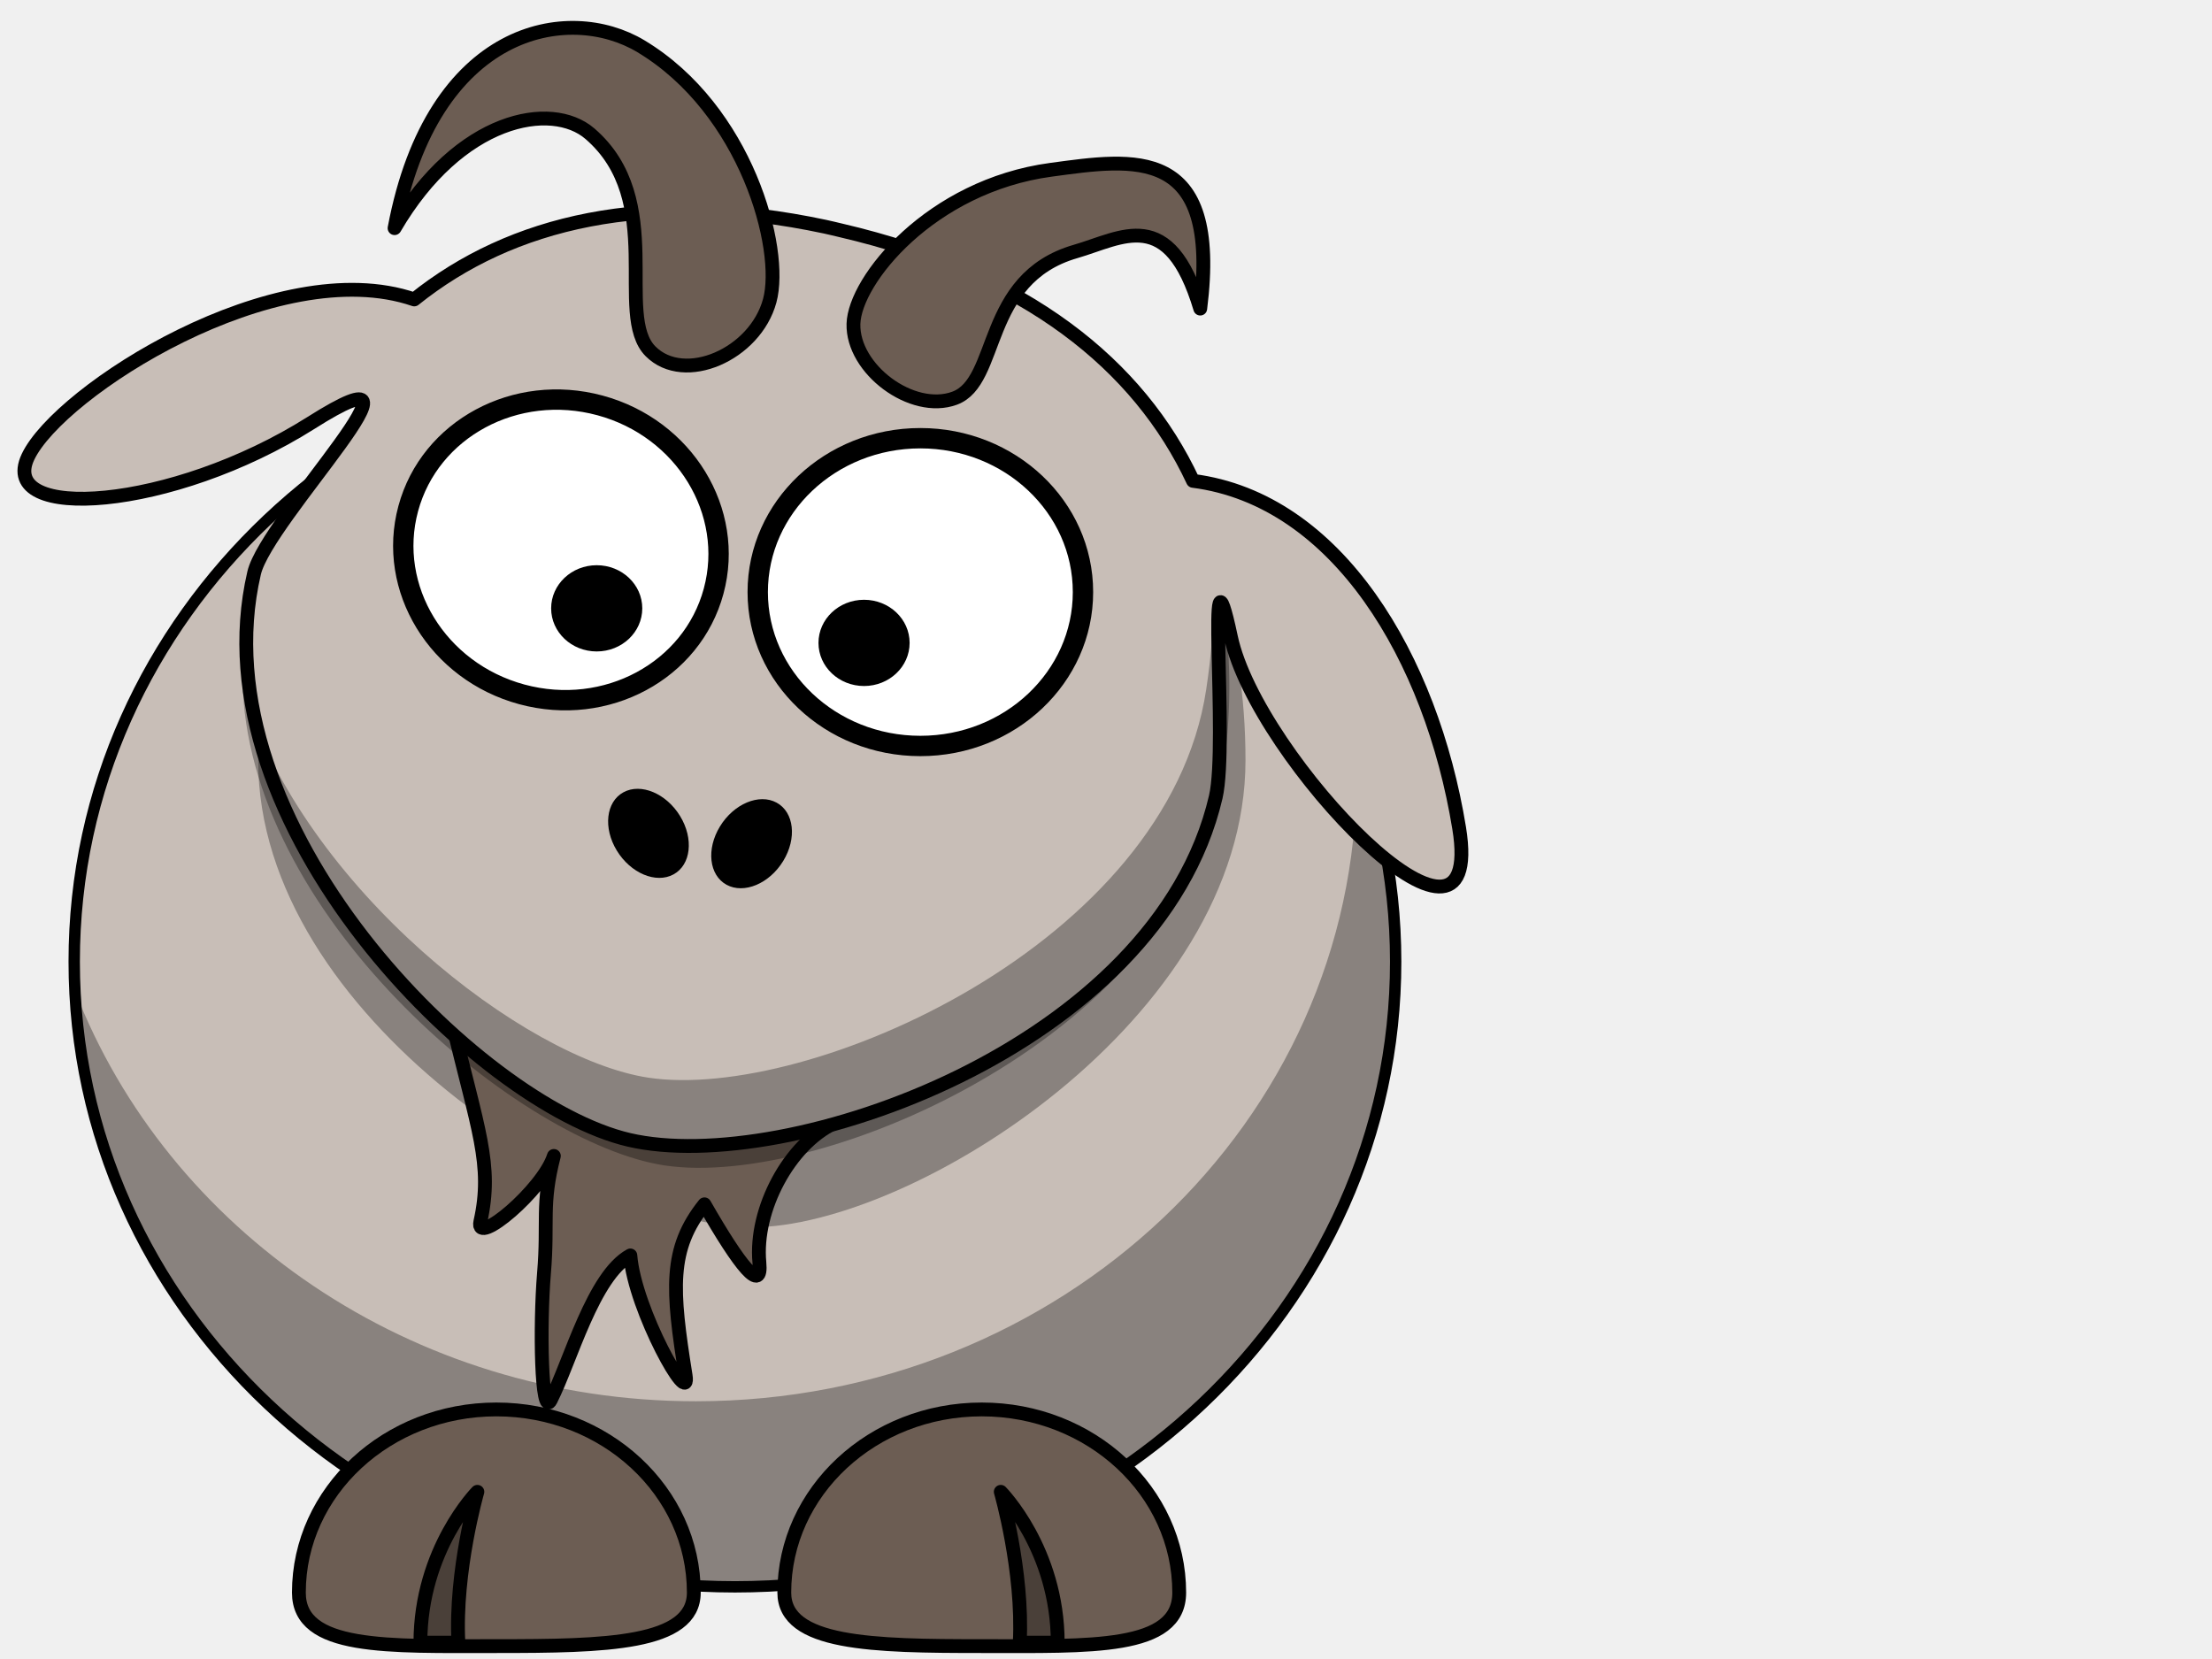
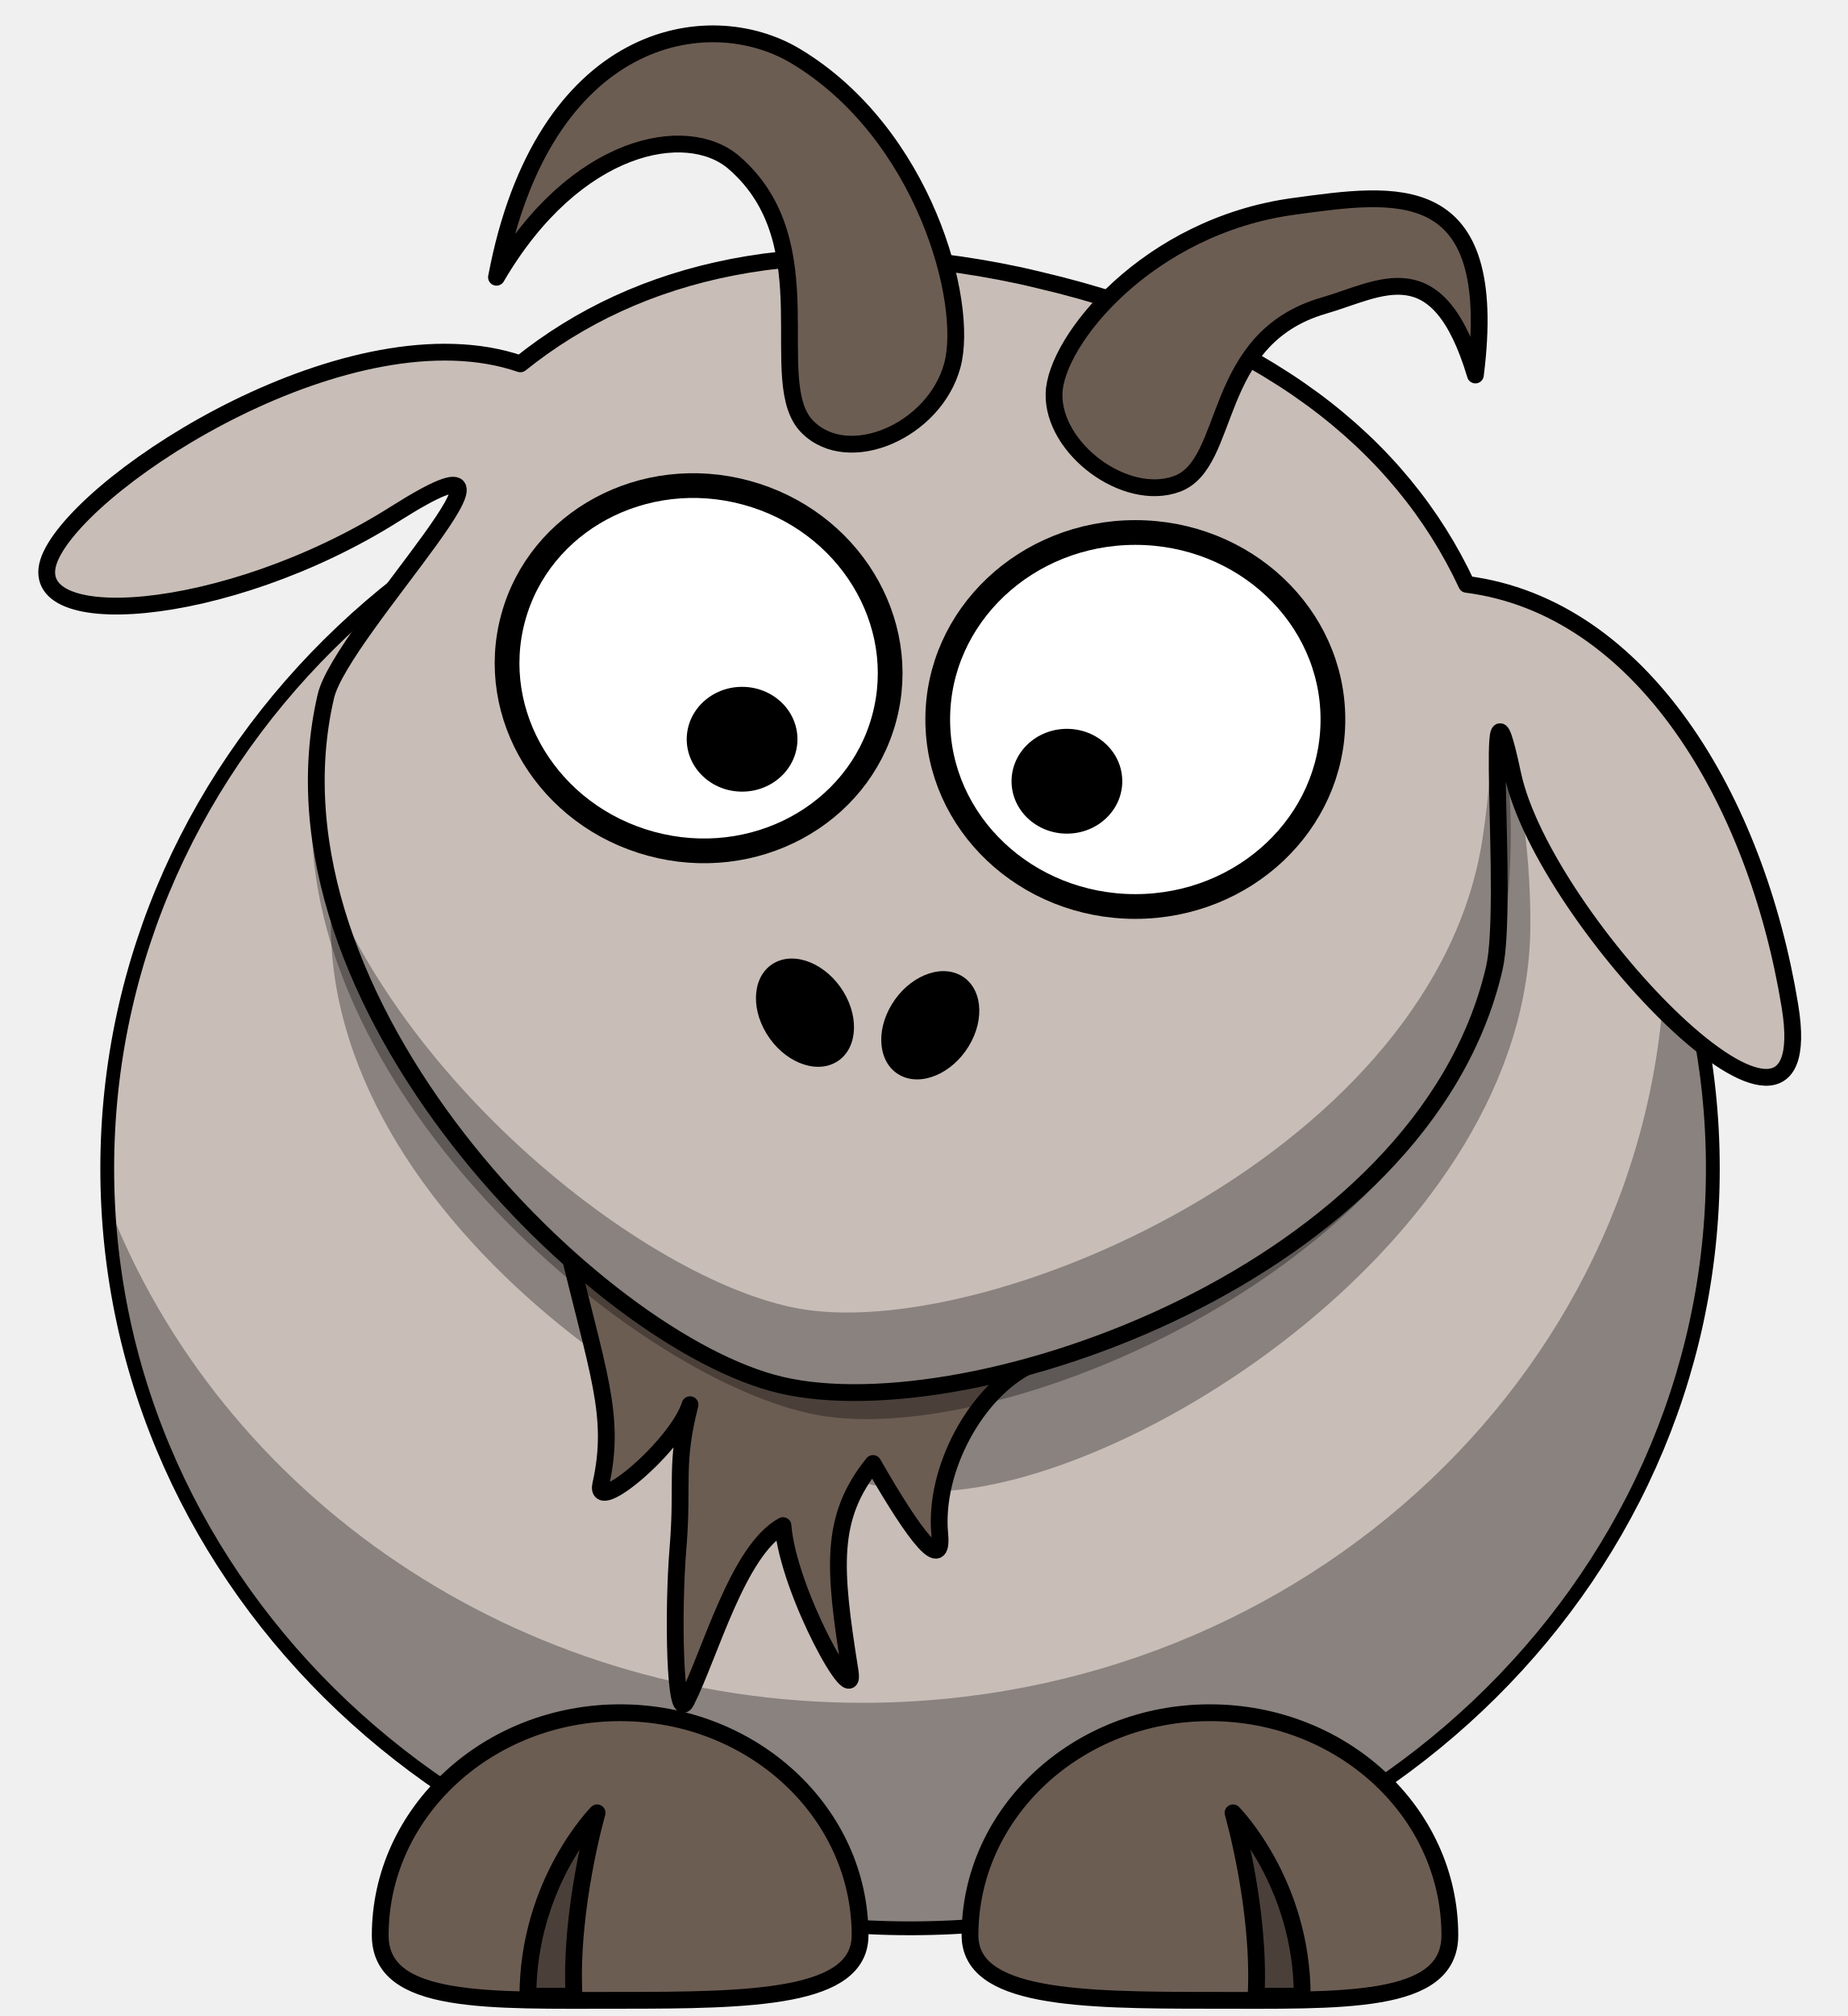
- <svg xmlns="http://www.w3.org/2000/svg" viewBox="0 0 640 480">
-   <path d="m403.81 278.23c0.032 99.896-85.569 180.89-191.17 180.89s-191.2-80.998-191.17-180.89c-0.032-99.896 85.569-180.89 191.17-180.89s191.2 80.998 191.17 180.89z" fill="#c8beb7" stroke="#000" stroke-linecap="round" stroke-linejoin="round" stroke-width="3.287" />
-   <path d="m392.26 216.19c0.134 2.776 0.218 5.602 0.218 8.409 0 99.824-85.636 180.83-191.16 180.83-82.486 0-152.87-49.527-179.66-118.82 4.631 95.941 88.44 172.47 191 172.47 105.53 0 191.16-81.007 191.16-180.83 0-21.796-4.081-42.71-11.563-62.066z" fill-opacity=".314" />
-   <path d="m226.92 460.78c0 15.008 25.595 15.488 57.132 15.488s57.132 1.145 57.132-15.488c0-29.248-25.595-52.986-57.132-52.986s-57.132 23.738-57.132 52.986z" fill="#6c5d53" stroke="#000" stroke-linecap="round" stroke-linejoin="round" stroke-width="4" />
-   <path d="m360.36 219.98c0 74.581-96.203 135.11-142.83 135.11-44.886 0-142.83-60.529-142.83-135.11s42.978-135.11 142.83-135.11c99.87 0 142.83 60.529 142.83 135.11z" fill-opacity=".314" />
-   <path transform="rotate(11.224 177.38 356.65)" d="m119.67 305.52c13.528 29.607 19.832 38.512 19.43 55.451-0.183 7.716 16.031-12.607 17.155-22.764-0.826 14.67 2.092 18.678 3.807 33.855s7.407 41.509 9.059 35.606c3.431-12.258 5.037-37.673 14.446-45.529 4.258 15.176 26.03 40.658 22.438 30.936-8.723-23.604-11.931-34.92-4.289-49.614 13.674 15.708 21.497 22.209 18.871 13.425-4.432-14.823 1.877-35.184 13.365-43.778 14.583-10.908-114.28-8.172-114.28-7.588z" fill="#6c5d53" fill-rule="evenodd" stroke="#000" stroke-linejoin="round" stroke-width="4" />
-   <path d="m306.03 475.28c0-27.022-16.48-43.651-16.48-43.651s6.592 22.865 5.494 43.651h10.987z" fill-opacity=".314" fill-rule="evenodd" stroke="#000" stroke-linejoin="round" stroke-width="4" />
-   <path transform="rotate(13.114 213.53 198.43)" d="m207.97 63.338c-52.584 1.008-88.891 19.239-111.04 47.465-41.999-4.272-94.045 49.158-98.499 69.705s44.043 5.828 77.556-28.173-6.218 29.892-6.218 46.072c0 74.581 97.955 135.12 142.84 135.12 46.628 0 142.84-60.539 142.84-135.12 0-16.18-21.376-78.419-6.218-46.072s95.737 84.71 76.827 38.803-55.779-84.593-97.771-80.334c-22.796-29.049-60.575-47.465-115.68-47.465-1.56 0-3.103-0.029-4.636 0z" fill="#c8beb7" stroke="#000" stroke-linecap="round" stroke-linejoin="round" stroke-width="4" />
-   <path transform="rotate(15.146 162.29 159.1)" d="m208.06 159.1c0.008 23.914-20.485 43.305-45.766 43.305s-45.773-19.39-45.766-43.305c-0.008-23.914 20.485-43.305 45.766-43.305s45.773 19.39 45.766 43.305z" fill="#fff" stroke="#000" stroke-linecap="round" stroke-linejoin="round" stroke-width="5.889" />
-   <path d="m313.34 171.31c0.008 24.587-21.061 44.523-47.053 44.523s-47.061-19.936-47.053-44.523c-0.008-24.587 21.061-44.523 47.053-44.523s47.061 19.936 47.053 44.523z" fill="#fff" stroke="#000" stroke-linecap="round" stroke-linejoin="round" stroke-width="5.889" />
-   <path d="m263.18 186.01c0.002 6.889-5.901 12.475-13.184 12.475s-13.187-5.586-13.184-12.475 5.901-12.476 13.184-12.476 13.187 5.586 13.184 12.476z" />
-   <path d="m185.83 176.01c0.002 6.889-5.901 12.475-13.184 12.475s-13.187-5.586-13.184-12.475 5.901-12.476 13.184-12.476 13.187 5.586 13.184 12.476z" />
-   <path transform="rotate(11.612 298.97 81.902)" d="m250.37 103.92c-2.195-12.431 13.854-43.551 47.008-55.157 22.809-7.985 46.702-17.19 50.387 30.647-14.842-27.56-26.221-15.472-38.694-8.91-25.029 13.168-13.741 41.232-25.723 48.626-11.154 6.883-30.704-2.321-32.979-15.207z" fill="#6c5d53" fill-rule="evenodd" stroke="#000" stroke-linejoin="round" stroke-width="4" />
-   <path transform="rotate(8.572 206.48 248.62)" d="m342.75 158.93-3.272 4.385c0.434 5.077 0.6 10.24 0.6 15.478 0 74.581-96.213 135.12-142.84 135.12-36.138 3.1e-5 -106.63-39.219-132.75-93.434 13.292 66.445 99.782 117.84 141.15 117.84 46.628 0 142.84-60.539 142.84-135.12 0-15.505-1.877-30.395-5.727-44.266z" fill-opacity=".314" />
-   <path d="m200.74 460.78c0 15.008-25.595 15.488-57.132 15.488s-57.132 1.145-57.132-15.488c0-29.248 25.595-52.986 57.132-52.986s57.132 23.738 57.132 52.986z" fill="#6c5d53" stroke="#000" stroke-linecap="round" stroke-linejoin="round" stroke-width="4" />
-   <path d="m121.64 475.28c0-27.022 16.48-43.651 16.48-43.651s-6.592 22.865-5.494 43.651h-10.987z" fill-opacity=".314" fill-rule="evenodd" stroke="#000" stroke-linejoin="round" stroke-width="4" />
-   <path d="m226.61 249.11c-4.002 6.559-11.345 9.639-16.4 6.878s-5.907-10.317-1.903-16.874 11.345-9.639 16.4-6.878 5.907 10.317 1.903 16.874z" />
-   <path d="m178.47 246.11c4.002 6.559 11.345 9.639 16.4 6.878s5.907-10.317 1.903-16.874-11.345-9.639-16.4-6.878-5.907 10.317-1.903 16.874z" />
-   <path transform="rotate(7.1809 171.18 55.429)" d="m226.25 80.302c2.155-15.408-13.607-53.982-46.168-68.368-22.401-9.897-60.532 1.826-64.151 61.122 14.576-34.161 40.418-42.311 52.667-34.177 24.581 16.322 13.495 51.108 25.263 60.273 10.955 8.531 30.155-2.877 32.389-18.849z" fill="#6c5d53" fill-rule="evenodd" stroke="#000" stroke-linejoin="round" stroke-width="4" />
+ <svg xmlns="http://www.w3.org/2000/svg" viewBox="0 0 440 480" version="1.1" id="svg38" width="440" height="480">
+   <defs id="defs42" />
+   <path d="m 407.878,278.23 c 0.032,99.896 -85.569,180.89 -191.17,180.89 C 111.107,459.12 25.508,378.122 25.538,278.23 25.506,178.334 111.107,97.34 216.708,97.34 c 105.601,0 191.2,80.998 191.17,180.89 z" id="path2" style="fill:#c8beb7;stroke:#000000;stroke-width:3.287;stroke-linecap:round;stroke-linejoin:round" />
+   <path d="m 396.328,216.19 c 0.134,2.776 0.218,5.602 0.218,8.409 0,99.824 -85.636,180.83 -191.16,180.83 -82.486,0 -152.87,-49.527 -179.66,-118.82 4.631,95.941 88.44,172.47 191,172.47 105.53,0 191.16,-81.007 191.16,-180.83 0,-21.796 -4.081,-42.71 -11.563,-62.066 z" id="path4" style="fill-opacity:0.314" />
+   <path d="m 230.988,460.78 c 0,15.008 25.595,15.488 57.132,15.488 31.537,0 57.132,1.145 57.132,-15.488 0,-29.248 -25.595,-52.986 -57.132,-52.986 -31.537,0 -57.132,23.738 -57.132,52.986 z" id="path6" style="fill:#6c5d53;stroke:#000000;stroke-width:4;stroke-linecap:round;stroke-linejoin:round" />
+   <path d="m 364.428,219.98 c 0,74.581 -96.203,135.11 -142.83,135.11 -44.886,0 -142.83,-60.529 -142.83,-135.11 0,-74.581 42.978,-135.11 142.83,-135.11 99.87,0 142.83,60.529 142.83,135.11 z" id="path8" style="fill-opacity:0.314" />
+   <path d="m 134.794,295.265 c 7.506,31.674 11.957,41.636 8.265,58.172 -1.681,7.533 18.178,-9.246 21.258,-18.989 -3.666,14.229 -1.584,18.728 -2.855,33.949 -1.271,15.221 -0.814,42.157 1.955,36.688 5.751,-11.356 12.274,-35.972 23.032,-41.846 1.223,15.715 17.618,44.947 15.987,34.712 -3.962,-24.851 -4.906,-36.574 5.45,-49.5 10.355,18.069 16.763,25.969 15.897,16.841 -1.462,-15.402 8.689,-34.146 21.631,-40.339 16.427,-7.861 -110.504,-30.26 -110.617,-29.687 z" id="path10" style="fill:#6c5d53;fill-rule:evenodd;stroke:#000000;stroke-width:4;stroke-linejoin:round" />
+   <path d="m 310.098,475.28 c 0,-27.022 -16.48,-43.651 -16.48,-43.651 0,0 6.592,22.865 5.494,43.651 h 10.987 z" id="path12" style="fill-opacity:0.314;fill-rule:evenodd;stroke:#000000;stroke-width:4;stroke-linejoin:round" />
+   <path d="M 242.834,65.6 C 191.392,54.651 151.896,64.168 123.92,86.633 83.986,72.943 21.175,113.171 12.175,132.172 3.175,151.172 53.747,147.841 94.1,122.33 134.454,96.819 81.263,150.032 77.592,165.79 c -16.922,72.636 64.743,153.821 108.458,164.005 45.412,10.579 152.85,-26.551 169.772,-99.187 3.671,-15.758 -3.026,-81.224 4.398,-46.281 7.424,34.943 74.02,104.223 66.019,55.222 -8.001,-49 -35.131,-95.043 -76.994,-100.422 -15.611,-33.464 -48.226,-59.971 -101.894,-72.474 -1.52,-0.354 -3.016,-0.733 -4.515,-1.052 z" id="path14" style="fill:#c8beb7;stroke:#000000;stroke-width:4;stroke-linecap:round;stroke-linejoin:round" />
+   <path d="m 210.538,171.059 c -6.241,23.085 -31.088,36.448 -55.491,29.843 -24.403,-6.605 -39.117,-30.676 -32.862,-53.758 6.241,-23.085 31.088,-36.448 55.491,-29.843 24.403,6.605 39.117,30.676 32.862,53.758 z" id="path16" style="fill:#ffffff;stroke:#000000;stroke-width:5.889;stroke-linecap:round;stroke-linejoin:round" />
+   <path d="m 317.408,171.31 c 0.008,24.587 -21.061,44.523 -47.053,44.523 -25.992,0 -47.061,-19.936 -47.053,-44.523 -0.008,-24.587 21.061,-44.523 47.053,-44.523 25.992,0 47.061,19.936 47.053,44.523 z" id="path18" style="fill:#ffffff;stroke:#000000;stroke-width:5.889;stroke-linecap:round;stroke-linejoin:round" />
+   <path d="m 267.248,186.01 c 0.002,6.889 -5.901,12.475 -13.184,12.475 -7.283,0 -13.187,-5.586 -13.184,-12.475 0.003,-6.889 5.901,-12.476 13.184,-12.476 7.283,0 13.187,5.586 13.184,12.476 z" id="path20" />
+   <path d="m 189.898,176.01 c 0.002,6.889 -5.901,12.475 -13.184,12.475 -7.283,0 -13.187,-5.586 -13.184,-12.475 0.003,-6.889 5.901,-12.476 13.184,-12.476 7.283,0 13.187,5.586 13.184,12.476 z" id="path22" />
+   <path d="m 251.001,93.687 c 0.353,-12.618 22.337,-39.871 57.148,-44.566 23.949,-3.23 49.206,-7.438 43.187,40.162 -8.991,-29.983 -22.57,-20.433 -36.109,-16.516 -27.167,7.861 -21.759,37.622 -34.984,42.453 -12.311,4.497 -29.608,-8.453 -29.243,-21.534 z" id="path24" style="fill:#6c5d53;fill-rule:evenodd;stroke:#000000;stroke-width:4;stroke-linejoin:round" />
+   <path d="m 358.664,180.243 -3.889,3.849 c -0.327,5.086 -0.933,10.215 -1.714,15.395 -11.116,73.748 -115.278,119.27 -161.384,112.32 -35.734,-5.386 -99.593,-54.674 -117.341,-112.177 3.24,67.684 81.103,131.396 122.009,137.562 46.107,6.95 150.268,-38.572 161.384,-112.32 2.311,-15.332 2.675,-30.335 0.935,-44.625 z" id="path26" style="fill-opacity:0.314" />
+   <path d="m 204.808,460.78 c 0,15.008 -25.595,15.488 -57.132,15.488 -31.537,0 -57.132,1.145 -57.132,-15.488 0,-29.248 25.595,-52.986 57.132,-52.986 31.537,0 57.132,23.738 57.132,52.986 z" id="path28" style="fill:#6c5d53;stroke:#000000;stroke-width:4;stroke-linecap:round;stroke-linejoin:round" />
+   <path d="m 125.708,475.28 c 0,-27.022 16.48,-43.651 16.48,-43.651 0,0 -6.592,22.865 -5.494,43.651 h -10.987 z" id="path30" style="fill-opacity:0.314;fill-rule:evenodd;stroke:#000000;stroke-width:4;stroke-linejoin:round" />
+   <path d="m 230.678,249.11 c -4.002,6.559 -11.345,9.639 -16.4,6.878 -5.055,-2.761 -5.907,-10.317 -1.903,-16.874 4.004,-6.557 11.345,-9.639 16.4,-6.878 5.055,2.761 5.907,10.317 1.903,16.874 z" id="path32" />
+   <path d="m 182.538,246.11 c 4.002,6.559 11.345,9.639 16.4,6.878 5.055,-2.761 5.907,-10.317 1.903,-16.874 -4.005,-6.557 -11.345,-9.639 -16.4,-6.878 -5.055,2.761 -5.907,10.317 -1.903,16.874 z" id="path34" />
+   <path d="m 226.777,86.991 c 4.064,-15.018 -6.752,-55.259 -37.26,-73.603 -20.988,-12.62 -60.285,-5.755 -71.288,52.624 18.732,-32.071 45.39,-36.927 56.526,-27.325 22.348,19.267 7.001,52.394 17.531,62.958 9.803,9.834 30.278,0.916 34.491,-14.652 z" id="path36" style="fill:#6c5d53;fill-rule:evenodd;stroke:#000000;stroke-width:4;stroke-linejoin:round" />
</svg>
